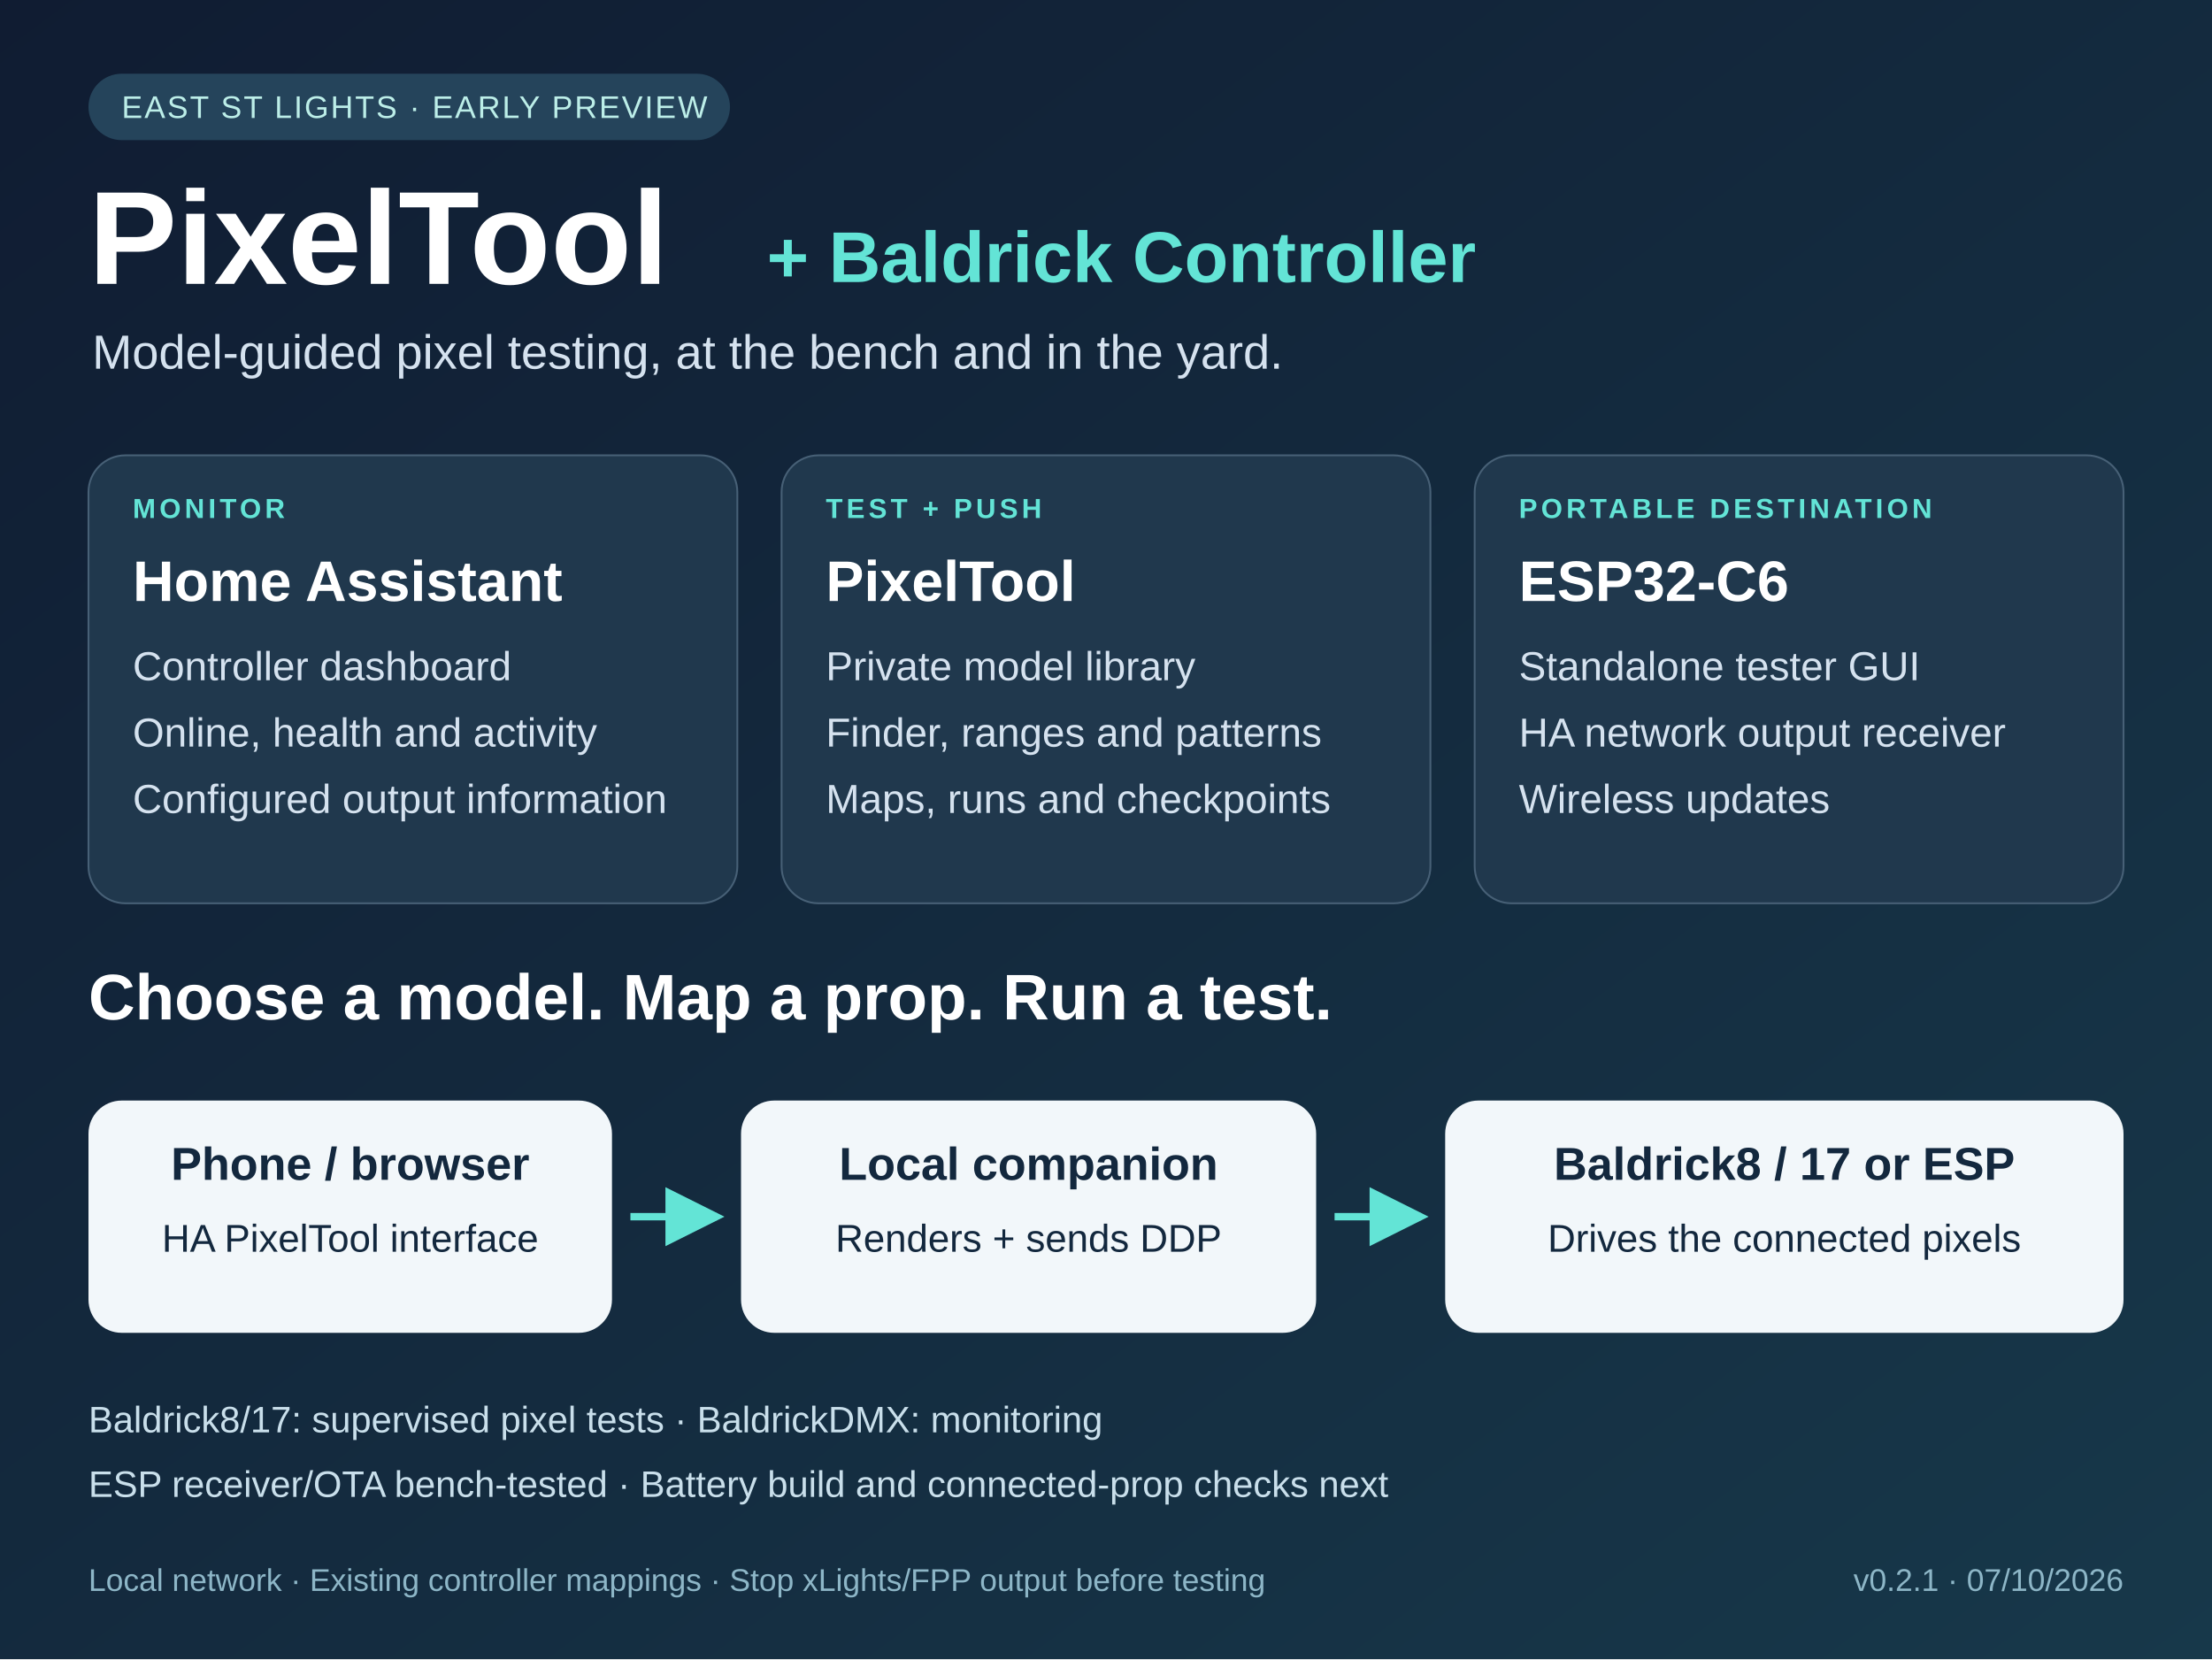
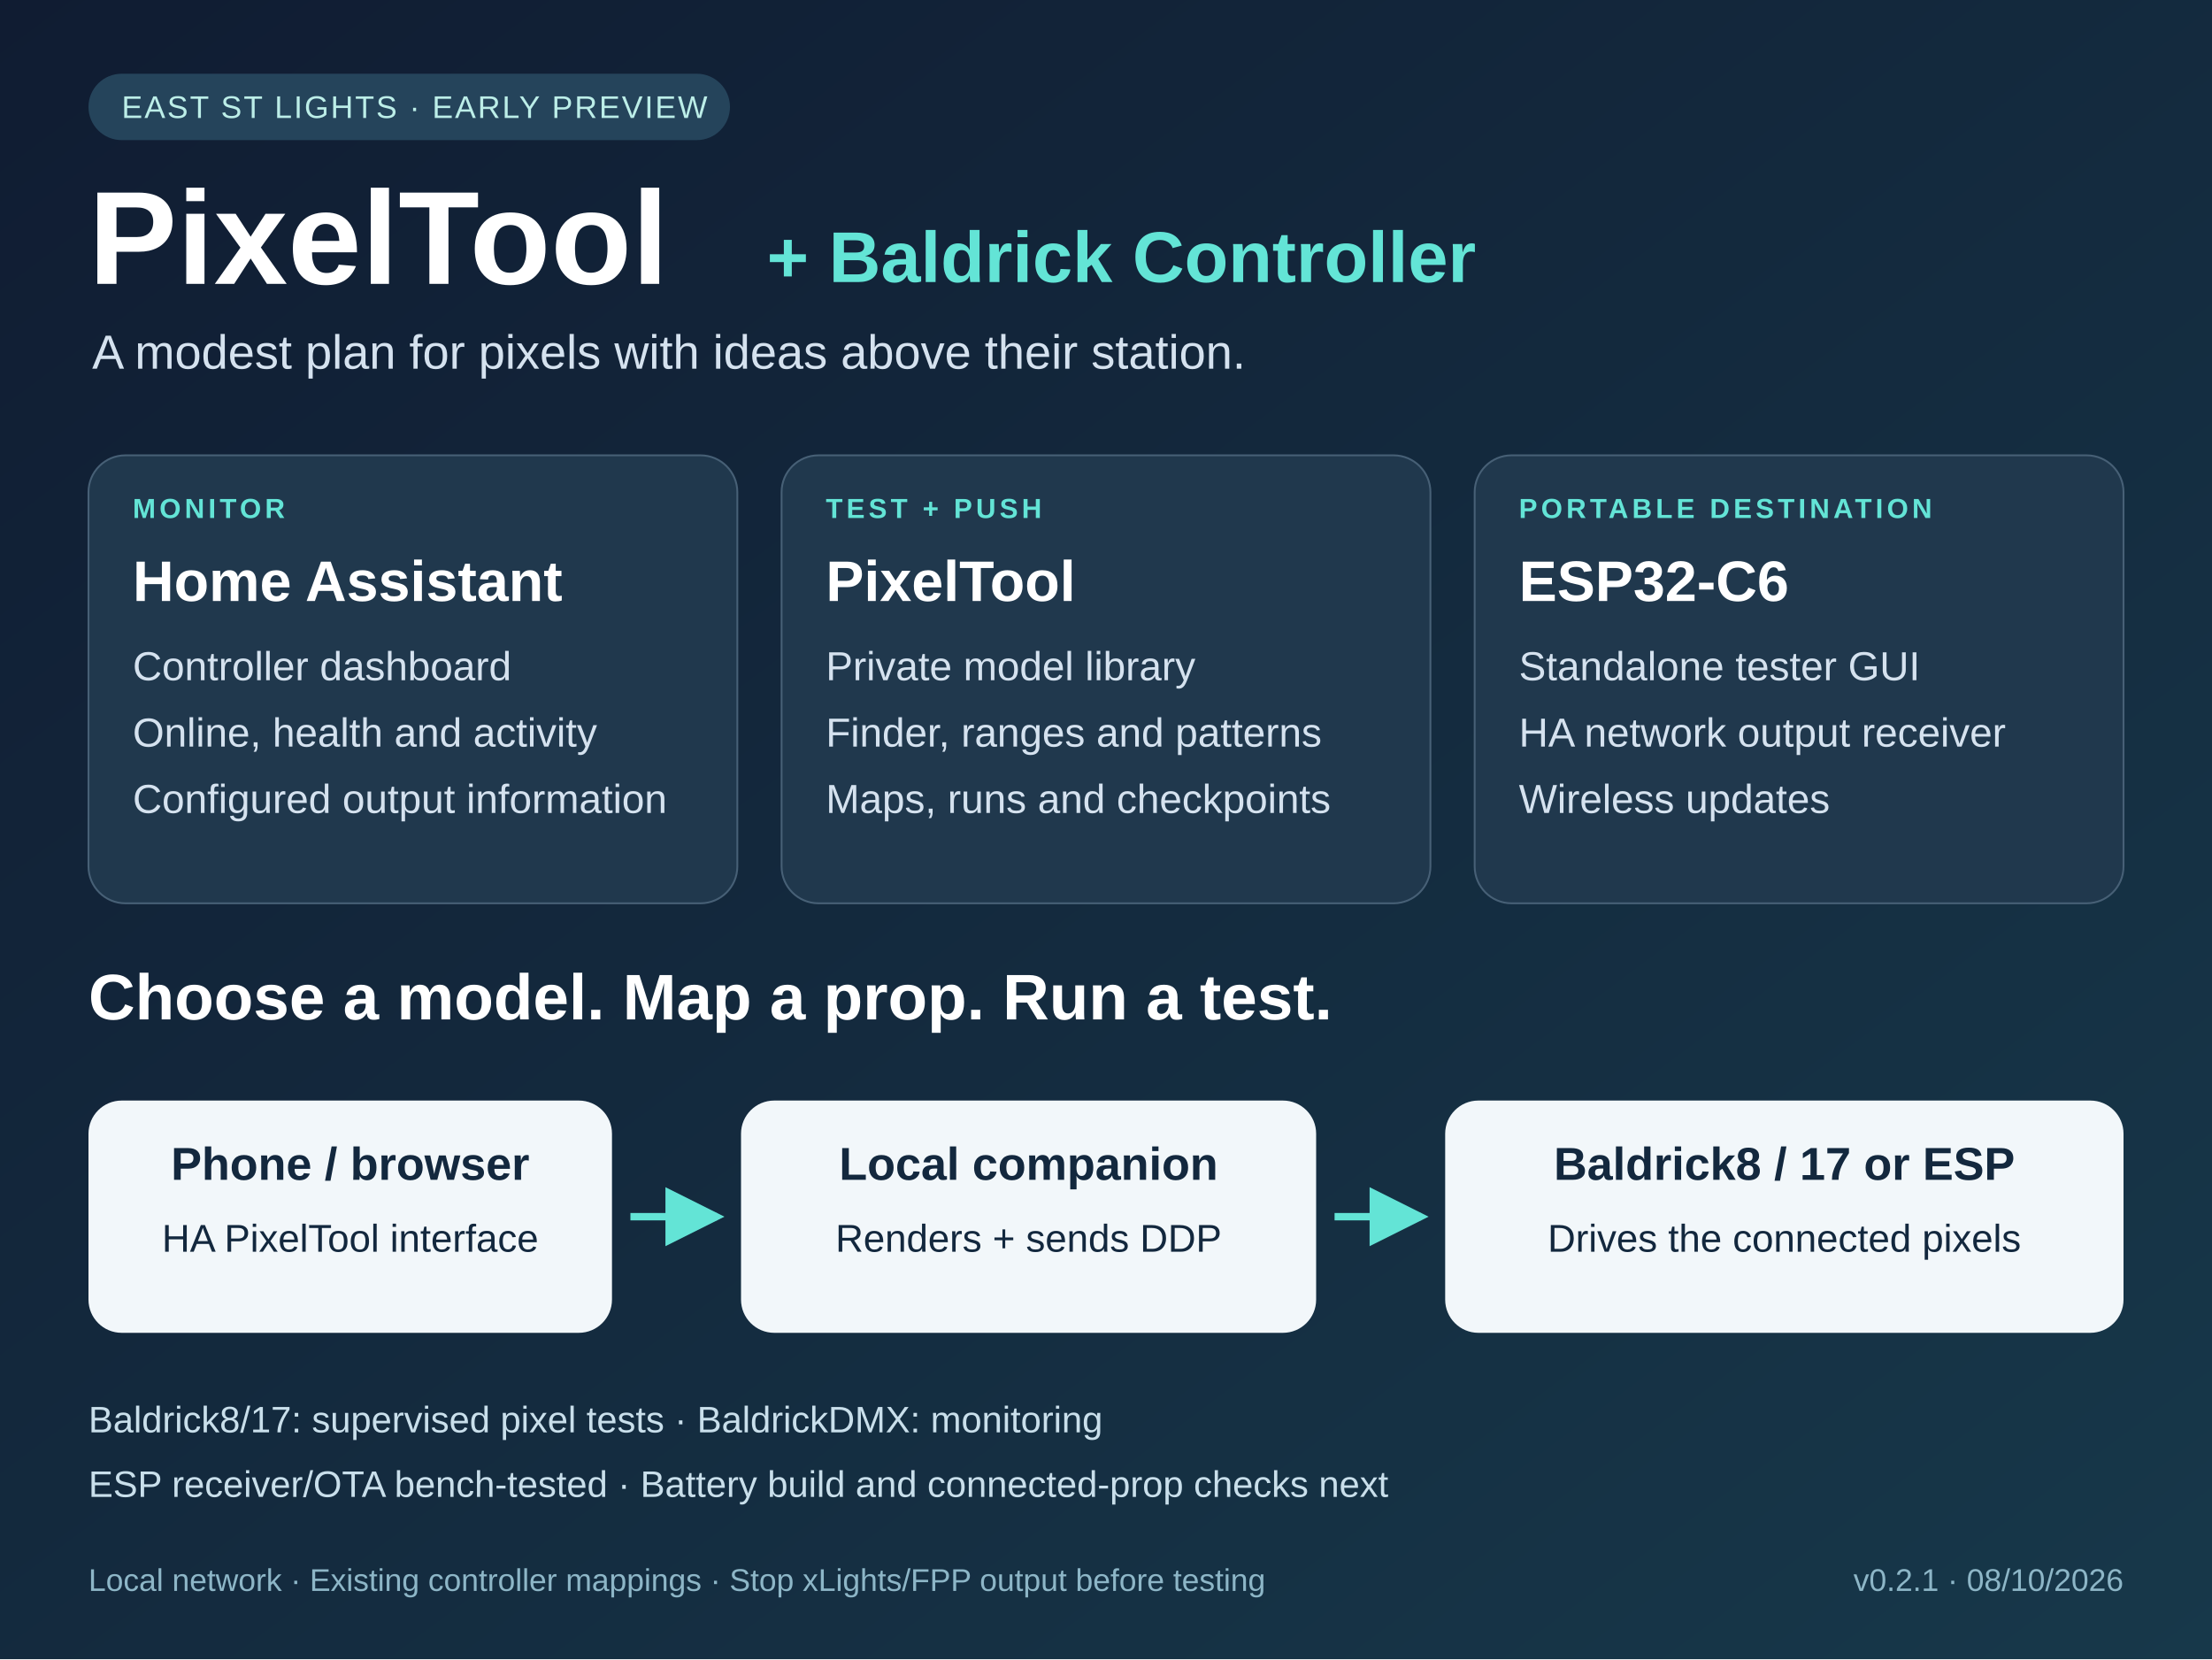
<svg xmlns="http://www.w3.org/2000/svg" width="1200" height="900" viewBox="0 0 1200 900">
  <defs>
    <linearGradient id="bg" x2="1" y2="1">
      <stop stop-color="#101c32" />
      <stop offset="1" stop-color="#17384a" />
    </linearGradient>
    <marker id="arrow" markerWidth="8" markerHeight="8" refX="7" refY="4" orient="auto">
      <path d="M0 0L8 4L0 8" fill="#63e4d6" />
    </marker>
  </defs>
  <rect width="1200" height="900" fill="url(#bg)" />
  <g font-family="Arial,Helvetica,sans-serif">
    <rect x="48" y="40" width="348" height="36" rx="18" fill="#25445b" />
    <text x="66" y="64" font-size="17" fill="#bceee8" letter-spacing="1">EAST ST LIGHTS · EARLY PREVIEW</text>
    <text x="48" y="154" font-size="72" font-weight="700" fill="#fff">PixelTool</text>
    <text x="416" y="153" font-size="39" font-weight="600" fill="#63e4d6">+ Baldrick Controller</text>
-     <text x="50" y="200" font-size="26" fill="#d5e2ef">Model-guided pixel testing, at the bench and in the yard.</text>
+     <text x="50" y="200" font-size="26" fill="#d5e2ef">A modest plan for pixels with ideas above their station.</text>
    <g fill="#20384d" stroke="#476076" stroke-width="1">
      <rect x="48" y="247" width="352" height="243" rx="20" />
      <rect x="424" y="247" width="352" height="243" rx="20" />
      <rect x="800" y="247" width="352" height="243" rx="20" />
    </g>
    <g fill="#63e4d6" font-size="15" letter-spacing="2" font-weight="700">
      <text x="72" y="281">MONITOR</text>
      <text x="448" y="281">TEST + PUSH</text>
      <text x="824" y="281">PORTABLE DESTINATION</text>
    </g>
    <g fill="#fff" font-size="31" font-weight="700">
      <text x="72" y="326">Home Assistant</text>
      <text x="448" y="326">PixelTool</text>
      <text x="824" y="326">ESP32-C6</text>
    </g>
    <g fill="#d5e2ef" font-size="22">
      <text x="72" y="369">Controller dashboard</text>
      <text x="72" y="405">Online, health and activity</text>
      <text x="72" y="441">Configured output information</text>
      <text x="448" y="369">Private model library</text>
      <text x="448" y="405">Finder, ranges and patterns</text>
      <text x="448" y="441">Maps, runs and checkpoints</text>
      <text x="824" y="369">Standalone tester GUI</text>
      <text x="824" y="405">HA network output receiver</text>
      <text x="824" y="441">Wireless updates</text>
    </g>
    <text x="48" y="553" font-size="35" font-weight="700" fill="#fff">Choose a model. Map a prop. Run a test.</text>
    <g fill="#f2f7fa">
      <rect x="48" y="597" width="284" height="126" rx="18" />
      <rect x="402" y="597" width="312" height="126" rx="18" />
      <rect x="784" y="597" width="368" height="126" rx="18" />
    </g>
    <g fill="#13283e" text-anchor="middle">
      <text x="190" y="640" font-size="25" font-weight="700">Phone / browser</text>
      <text x="190" y="679" font-size="21">HA PixelTool interface</text>
      <text x="558" y="640" font-size="25" font-weight="700">Local companion</text>
      <text x="558" y="679" font-size="21">Renders + sends DDP</text>
      <text x="968" y="640" font-size="25" font-weight="700">Baldrick8 / 17 or ESP</text>
      <text x="968" y="679" font-size="21">Drives the connected pixels</text>
    </g>
    <path d="M342 660H389" stroke="#63e4d6" stroke-width="4" marker-end="url(#arrow)" />
    <path d="M724 660H771" stroke="#63e4d6" stroke-width="4" marker-end="url(#arrow)" />
    <text x="48" y="777" fill="#c9dfeb" font-size="20">Baldrick8/17: supervised pixel tests · BaldrickDMX: monitoring</text>
    <text x="48" y="812" fill="#c9dfeb" font-size="20">ESP receiver/OTA bench-tested · Battery build and connected-prop checks next</text>
    <text x="48" y="863" fill="#8db6c7" font-size="17">Local network · Existing controller mappings · Stop xLights/FPP output before testing</text>
-     <text x="1152" y="863" fill="#8db6c7" font-size="17" text-anchor="end">v0.2.1 · 07/10/2026</text>
+     <text x="1152" y="863" fill="#8db6c7" font-size="17" text-anchor="end">v0.2.1 · 08/10/2026</text>
  </g>
</svg>
